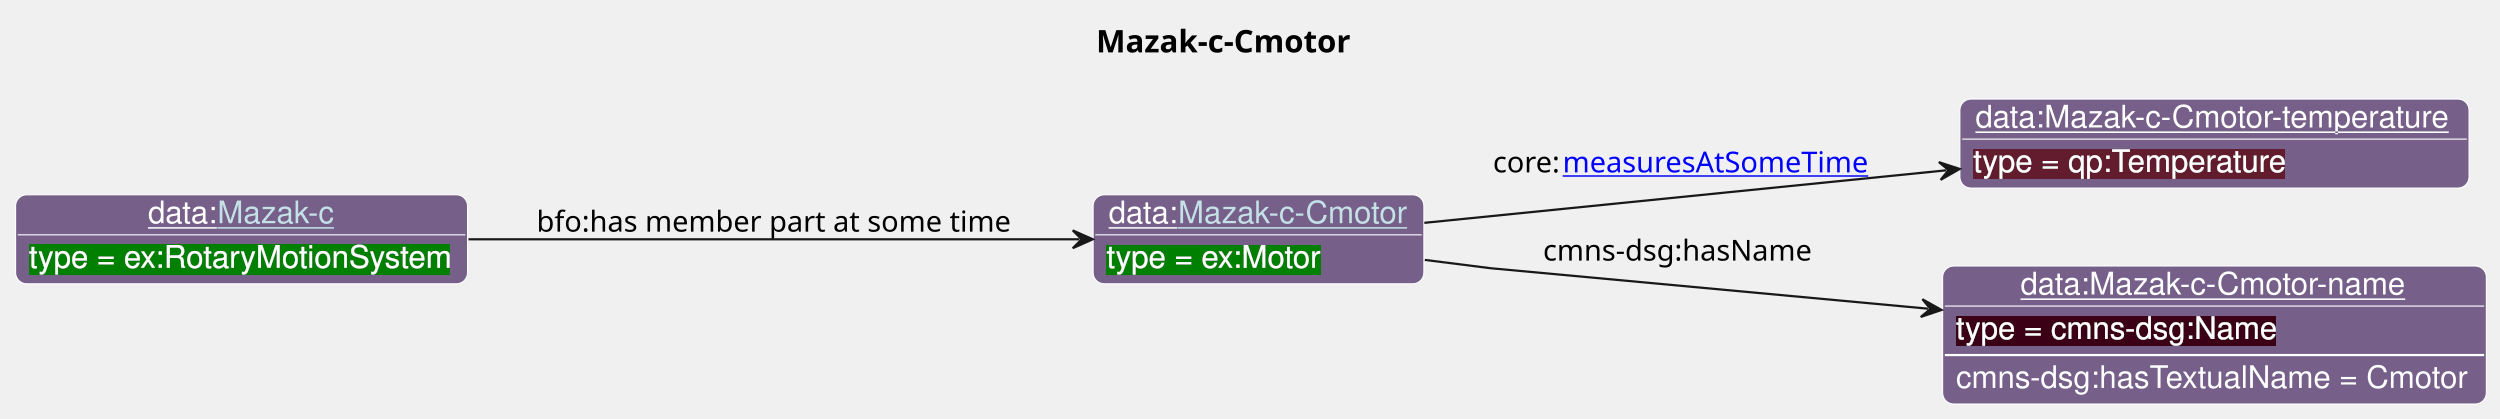
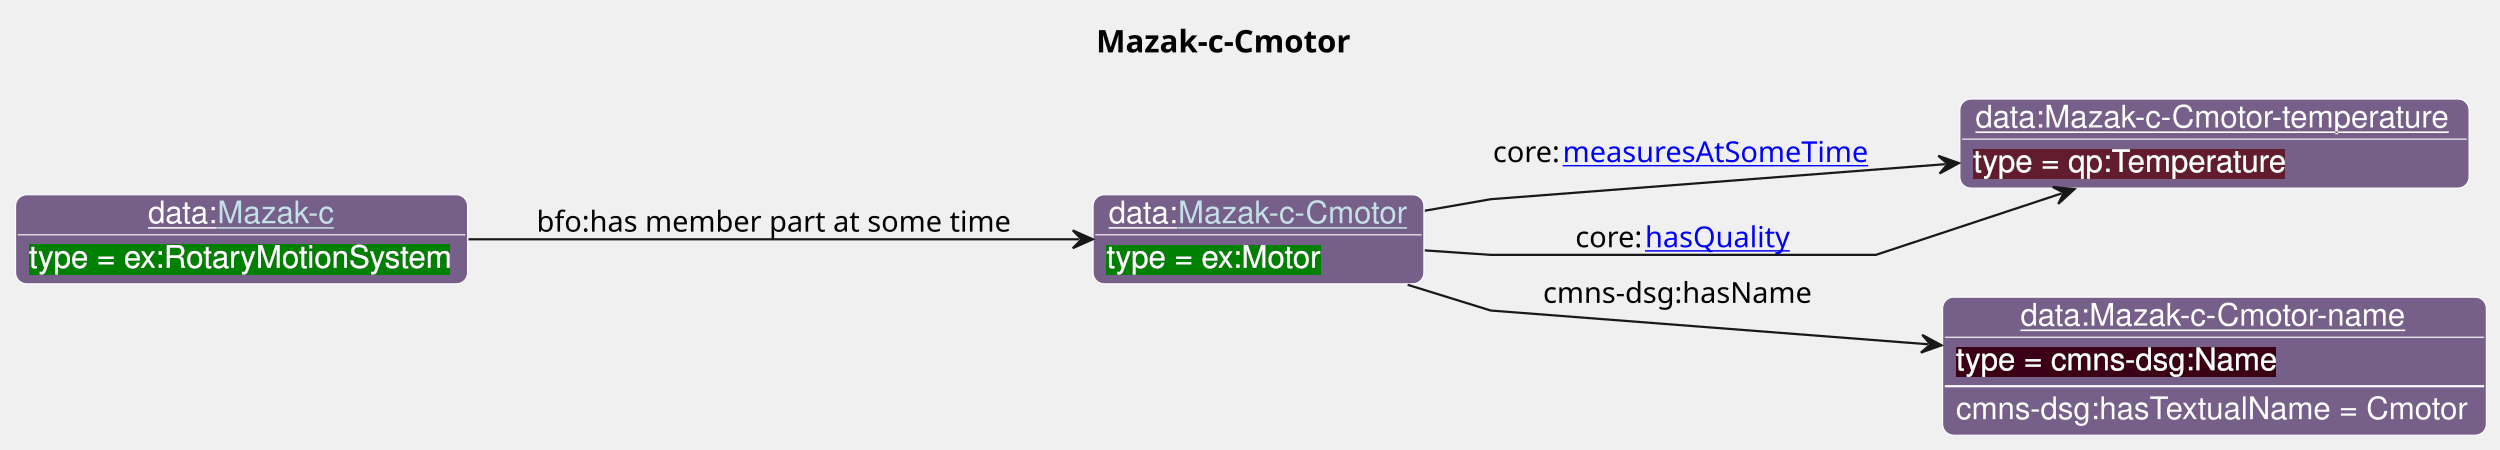
- <svg xmlns="http://www.w3.org/2000/svg" xmlns:xlink="http://www.w3.org/1999/xlink" contentStyleType="text/css" data-diagram-type="CLASS" height="188px" preserveAspectRatio="none" style="width:1123px;height:188px;background:#FFFFFF;" version="1.1" viewBox="0 0 1123 188" width="1123px" zoomAndPan="magnify">
+ <svg xmlns="http://www.w3.org/2000/svg" xmlns:xlink="http://www.w3.org/1999/xlink" contentStyleType="text/css" data-diagram-type="CLASS" height="202px" preserveAspectRatio="none" style="width:1123px;height:202px;background:#FFFFFF;" version="1.1" viewBox="0 0 1123 202" width="1123px" zoomAndPan="magnify">
  <defs>
-     <filter height="1" id="b1lpdlb9pdrv480" width="1" x="0" y="0">
+     <filter height="1" id="b698nvm9md0250" width="1" x="0" y="0">
      <feFlood flood-color="#008000" result="flood" />
      <feComposite in="SourceGraphic" in2="flood" operator="over" />
    </filter>
-     <filter height="1" id="b1lpdlb9pdrv481" width="1" x="0" y="0">
+     <filter height="1" id="b698nvm9md0251" width="1" x="0" y="0">
      <feFlood flood-color="#641B2E" result="flood" />
      <feComposite in="SourceGraphic" in2="flood" operator="over" />
    </filter>
-     <filter height="1" id="b1lpdlb9pdrv482" width="1" x="0" y="0">
+     <filter height="1" id="b698nvm9md0252" width="1" x="0" y="0">
      <feFlood flood-color="#3A0519" result="flood" />
      <feComposite in="SourceGraphic" in2="flood" operator="over" />
    </filter>
  </defs>
  <g>
    <text fill="#000000" font-family="sans-serif" font-size="14" font-weight="bold" lengthAdjust="spacing" textLength="125.105" x="492.383" y="23.535">Mazak-c-Cmotor</text>
    <g class="entity" data-entity="o1" data-source-line="131" data-uid="ent0002" id="entity_o1">
      <rect fill="#76608A" height="40" rx="5" ry="5" style="stroke:#FFFFFF;stroke-width:0.5;" width="148.593" x="491.02" y="87.488" />
      <text fill="#FFFFFF" font-family="Helvetica" font-size="14" lengthAdjust="spacing" text-decoration="underline" textLength="31.138" x="498.02" y="100.269">data:</text>
      <a href="./Mazak-c-Cmotor.html" target="_top" title="./Mazak-c-Cmotor.html" xlink:actuate="onRequest" xlink:href="./Mazak-c-Cmotor.html" xlink:show="new" xlink:title="./Mazak-c-Cmotor.html" xlink:type="simple">
        <text fill="#C4E1E6" font-family="Helvetica" font-size="14" lengthAdjust="spacing" text-decoration="underline" textLength="103.455" x="529.158" y="100.269">Mazak-c-Cmotor</text>
      </a>
      <line style="stroke:#FFFFFF;stroke-width:0.5;" x1="492.02" x2="638.613" y1="105.488" y2="105.488" />
-       <text fill="#FFFFFF" filter="url(#b1lpdlb9pdrv480)" font-family="Helvetica" font-size="14" lengthAdjust="spacing" textLength="96.879" x="497.02" y="120.269">type = ex:Motor</text>
+       <text fill="#FFFFFF" filter="url(#b698nvm9md0250)" font-family="Helvetica" font-size="14" lengthAdjust="spacing" textLength="96.879" x="497.02" y="120.269">type = ex:Motor</text>
    </g>
    <g class="entity" data-entity="o2" data-source-line="131" data-uid="ent0003" id="entity_o2">
      <rect fill="#76608A" height="40" rx="5" ry="5" style="stroke:#FFFFFF;stroke-width:0.5;" width="228.737" x="880.37" y="44.488" />
      <text fill="#FFFFFF" font-family="Helvetica" font-size="14" lengthAdjust="spacing" text-decoration="underline" textLength="214.737" x="887.37" y="57.269">data:Mazak-c-Cmotor-temperature</text>
      <line style="stroke:#FFFFFF;stroke-width:0.5;" x1="881.37" x2="1108.107" y1="62.488" y2="62.488" />
-       <text fill="#FFFFFF" filter="url(#b1lpdlb9pdrv481)" font-family="Helvetica" font-size="14" lengthAdjust="spacing" textLength="142.023" x="886.37" y="77.269">type = qp:Temperature</text>
+       <text fill="#FFFFFF" filter="url(#b698nvm9md0251)" font-family="Helvetica" font-size="14" lengthAdjust="spacing" textLength="142.023" x="886.37" y="77.269">type = qp:Temperature</text>
    </g>
    <g class="entity" data-entity="o3" data-source-line="131" data-uid="ent0004" id="entity_o3">
-       <rect fill="#76608A" height="62" rx="5" ry="5" style="stroke:#FFFFFF;stroke-width:0.5;" width="244.251" x="872.62" y="119.488" />
-       <text fill="#FFFFFF" font-family="Helvetica" font-size="14" lengthAdjust="spacing" text-decoration="underline" textLength="174.275" x="907.608" y="132.269">data:Mazak-c-Cmotor-name</text>
-       <line style="stroke:#FFFFFF;stroke-width:0.5;" x1="873.62" x2="1115.871" y1="137.488" y2="137.488" />
-       <text fill="#FFFFFF" filter="url(#b1lpdlb9pdrv482)" font-family="Helvetica" font-size="14" lengthAdjust="spacing" textLength="144.334" x="878.62" y="152.269">type = cmns-dsg:Name</text>
-       <line style="stroke:#FFFFFF;stroke-width:1;" x1="873.62" x2="1115.871" y1="159.488" y2="159.488" />
-       <text fill="#FFFFFF" font-family="Helvetica" font-size="14" lengthAdjust="spacing" textLength="232.251" x="878.62" y="174.269">cmns-dsg:hasTextualName = Cmotor</text>
+       <rect fill="#76608A" height="62" rx="5" ry="5" style="stroke:#FFFFFF;stroke-width:0.5;" width="244.251" x="872.62" y="133.488" />
+       <text fill="#FFFFFF" font-family="Helvetica" font-size="14" lengthAdjust="spacing" text-decoration="underline" textLength="174.275" x="907.608" y="146.269">data:Mazak-c-Cmotor-name</text>
+       <line style="stroke:#FFFFFF;stroke-width:0.5;" x1="873.62" x2="1115.871" y1="151.488" y2="151.488" />
+       <text fill="#FFFFFF" filter="url(#b698nvm9md0252)" font-family="Helvetica" font-size="14" lengthAdjust="spacing" textLength="144.334" x="878.62" y="166.269">type = cmns-dsg:Name</text>
+       <line style="stroke:#FFFFFF;stroke-width:1;" x1="873.62" x2="1115.871" y1="173.488" y2="173.488" />
+       <text fill="#FFFFFF" font-family="Helvetica" font-size="14" lengthAdjust="spacing" textLength="232.251" x="878.62" y="188.269">cmns-dsg:hasTextualName = Cmotor</text>
    </g>
    <g class="entity" data-entity="o4" data-source-line="131" data-uid="ent0005" id="entity_o4">
      <rect fill="#76608A" height="40" rx="5" ry="5" style="stroke:#FFFFFF;stroke-width:0.5;" width="203.023" x="7" y="87.488" />
      <text fill="#FFFFFF" font-family="Helvetica" font-size="14" lengthAdjust="spacing" text-decoration="underline" textLength="31.138" x="66.495" y="100.269">data:</text>
      <a href="./Mazak-c.html" target="_top" title="./Mazak-c.html" xlink:actuate="onRequest" xlink:href="./Mazak-c.html" xlink:show="new" xlink:title="./Mazak-c.html" xlink:type="simple">
        <text fill="#C4E1E6" font-family="Helvetica" font-size="14" lengthAdjust="spacing" text-decoration="underline" textLength="52.897" x="97.632" y="100.269">Mazak-c</text>
      </a>
      <line style="stroke:#FFFFFF;stroke-width:0.5;" x1="8" x2="209.023" y1="105.488" y2="105.488" />
-       <text fill="#FFFFFF" filter="url(#b1lpdlb9pdrv480)" font-family="Helvetica" font-size="14" lengthAdjust="spacing" textLength="191.023" x="13" y="120.269">type = ex:RotaryMotionSystem</text>
+       <text fill="#FFFFFF" filter="url(#b698nvm9md0250)" font-family="Helvetica" font-size="14" lengthAdjust="spacing" textLength="191.023" x="13" y="120.269">type = ex:RotaryMotionSystem</text>
    </g>
    <g class="link" data-entity-1="o1" data-entity-2="o2" data-source-line="195" data-uid="lnk6" id="link_o1_o2">
-       <path codeLine="195" d="M639.8,100.098 C705.91,93.448 798.12,84.169 874.31,76.499" fill="none" id="o1-to-o2" style="stroke:#181818;stroke-width:1;" />
-       <polygon fill="#181818" points="880.28,75.898,870.925,72.82,875.305,76.399,871.726,80.78,880.28,75.898" style="stroke:#181818;stroke-width:1;" />
-       <text fill="#000000" font-family="sans-serif" font-size="13" lengthAdjust="spacing" textLength="31.319" x="670.62" y="77.437">core:</text>
+       <path codeLine="195" d="M640.02,94.648 C656.71,91.738 669.62,89.488 669.62,89.488 C669.62,89.488 780.548,80.93 873.938,73.73" fill="none" id="o1-to-o2" style="stroke:#181818;stroke-width:1;" />
+       <polygon fill="#181818" points="879.92,73.268,870.639,69.972,874.935,73.653,871.254,77.948,879.92,73.268" style="stroke:#181818;stroke-width:1;" />
+       <text fill="#000000" font-family="sans-serif" font-size="13" lengthAdjust="spacing" textLength="31.319" x="670.62" y="72.807">core:</text>
      <a href="https://spec.industrialontologies.org/ontology/core/Core/measuresAtSomeTime" target="_top" title="https://spec.industrialontologies.org/ontology/core/Core/measuresAtSomeTime" xlink:actuate="onRequest" xlink:href="https://spec.industrialontologies.org/ontology/core/Core/measuresAtSomeTime" xlink:show="new" xlink:title="https://spec.industrialontologies.org/ontology/core/Core/measuresAtSomeTime" xlink:type="simple">
-         <text fill="#0000FF" font-family="sans-serif" font-size="13" lengthAdjust="spacing" text-decoration="underline" textLength="139.998" x="701.939" y="77.437">measuresAtSomeTime</text>
+         <text fill="#0000FF" font-family="sans-serif" font-size="13" lengthAdjust="spacing" text-decoration="underline" textLength="139.998" x="701.939" y="72.807">measuresAtSomeTime</text>
      </a>
    </g>
-     <g class="link" data-entity-1="o1" data-entity-2="o3" data-source-line="195" data-uid="lnk7" id="link_o1_o3">
-       <path codeLine="195" d="M640.02,116.758 C656.71,118.868 669.62,120.488 669.62,120.488 C669.62,120.488 774.186,130.166 866.155,138.675" fill="none" id="o1-to-o3" style="stroke:#181818;stroke-width:1;" />
-       <polygon fill="#181818" points="872.13,139.228,863.537,134.416,867.151,138.768,862.8,142.382,872.13,139.228" style="stroke:#181818;stroke-width:1;" />
-       <text fill="#000000" font-family="sans-serif" font-size="13" lengthAdjust="spacing" textLength="126.077" x="693.12" y="117.057">cmns-dsg:hasName</text>
+     <g class="link" data-entity-1="o1" data-entity-2="o2" data-source-line="195" data-uid="lnk7" id="link_o1_o2">
+       <path codeLine="195" d="M640.02,112.478 C656.71,113.618 669.62,114.488 669.62,114.488 C669.62,114.488 842.62,114.488 842.62,114.488 C842.62,114.488 884.404,100.663 926.144,86.853" fill="none" id="o1-to-o2-1" style="stroke:#181818;stroke-width:1;" />
+       <polygon fill="#181818" points="931.84,84.968,922.039,83.998,927.093,86.539,924.552,91.593,931.84,84.968" style="stroke:#181818;stroke-width:1;" />
+       <text fill="#000000" font-family="sans-serif" font-size="13" lengthAdjust="spacing" textLength="31.319" x="707.62" y="111.057">core:</text>
+       <a href="https://spec.industrialontologies.org/ontology/core/Core/hasQuality" target="_top" title="https://spec.industrialontologies.org/ontology/core/Core/hasQuality" xlink:actuate="onRequest" xlink:href="https://spec.industrialontologies.org/ontology/core/Core/hasQuality" xlink:show="new" xlink:title="https://spec.industrialontologies.org/ontology/core/Core/hasQuality" xlink:type="simple">
+         <text fill="#0000FF" font-family="sans-serif" font-size="13" lengthAdjust="spacing" text-decoration="underline" textLength="66.39" x="738.939" y="111.057">hasQuality</text>
+       </a>
    </g>
-     <g class="link" data-entity-1="o4" data-entity-2="o1" data-source-line="195" data-uid="lnk8" id="link_o4_o1">
+     <g class="link" data-entity-1="o1" data-entity-2="o3" data-source-line="195" data-uid="lnk8" id="link_o1_o3">
+       <path codeLine="195" d="M632.32,127.938 C652.57,134.208 669.62,139.488 669.62,139.488 C669.62,139.488 774.178,147.557 866.148,154.647" fill="none" id="o1-to-o3" style="stroke:#181818;stroke-width:1;" />
+       <polygon fill="#181818" points="872.13,155.108,863.464,150.428,867.145,154.724,862.849,158.405,872.13,155.108" style="stroke:#181818;stroke-width:1;" />
+       <text fill="#000000" font-family="sans-serif" font-size="13" lengthAdjust="spacing" textLength="126.077" x="693.12" y="136.057">cmns-dsg:hasName</text>
+     </g>
+     <g class="link" data-entity-1="o4" data-entity-2="o1" data-source-line="195" data-uid="lnk9" id="link_o4_o1">
      <path codeLine="195" d="M210.45,107.488 C295.37,107.488 408.79,107.488 484.87,107.488" fill="none" id="o4-to-o1" style="stroke:#181818;stroke-width:1;" />
      <polygon fill="#181818" points="490.87,107.488,481.87,103.488,485.87,107.488,481.87,111.488,490.87,107.488" style="stroke:#181818;stroke-width:1;" />
      <text fill="#000000" font-family="sans-serif" font-size="13" lengthAdjust="spacing" textLength="219.337" x="241.02" y="104.057">bfo:has member part at some time</text>
    </g>
  </g>
</svg>
